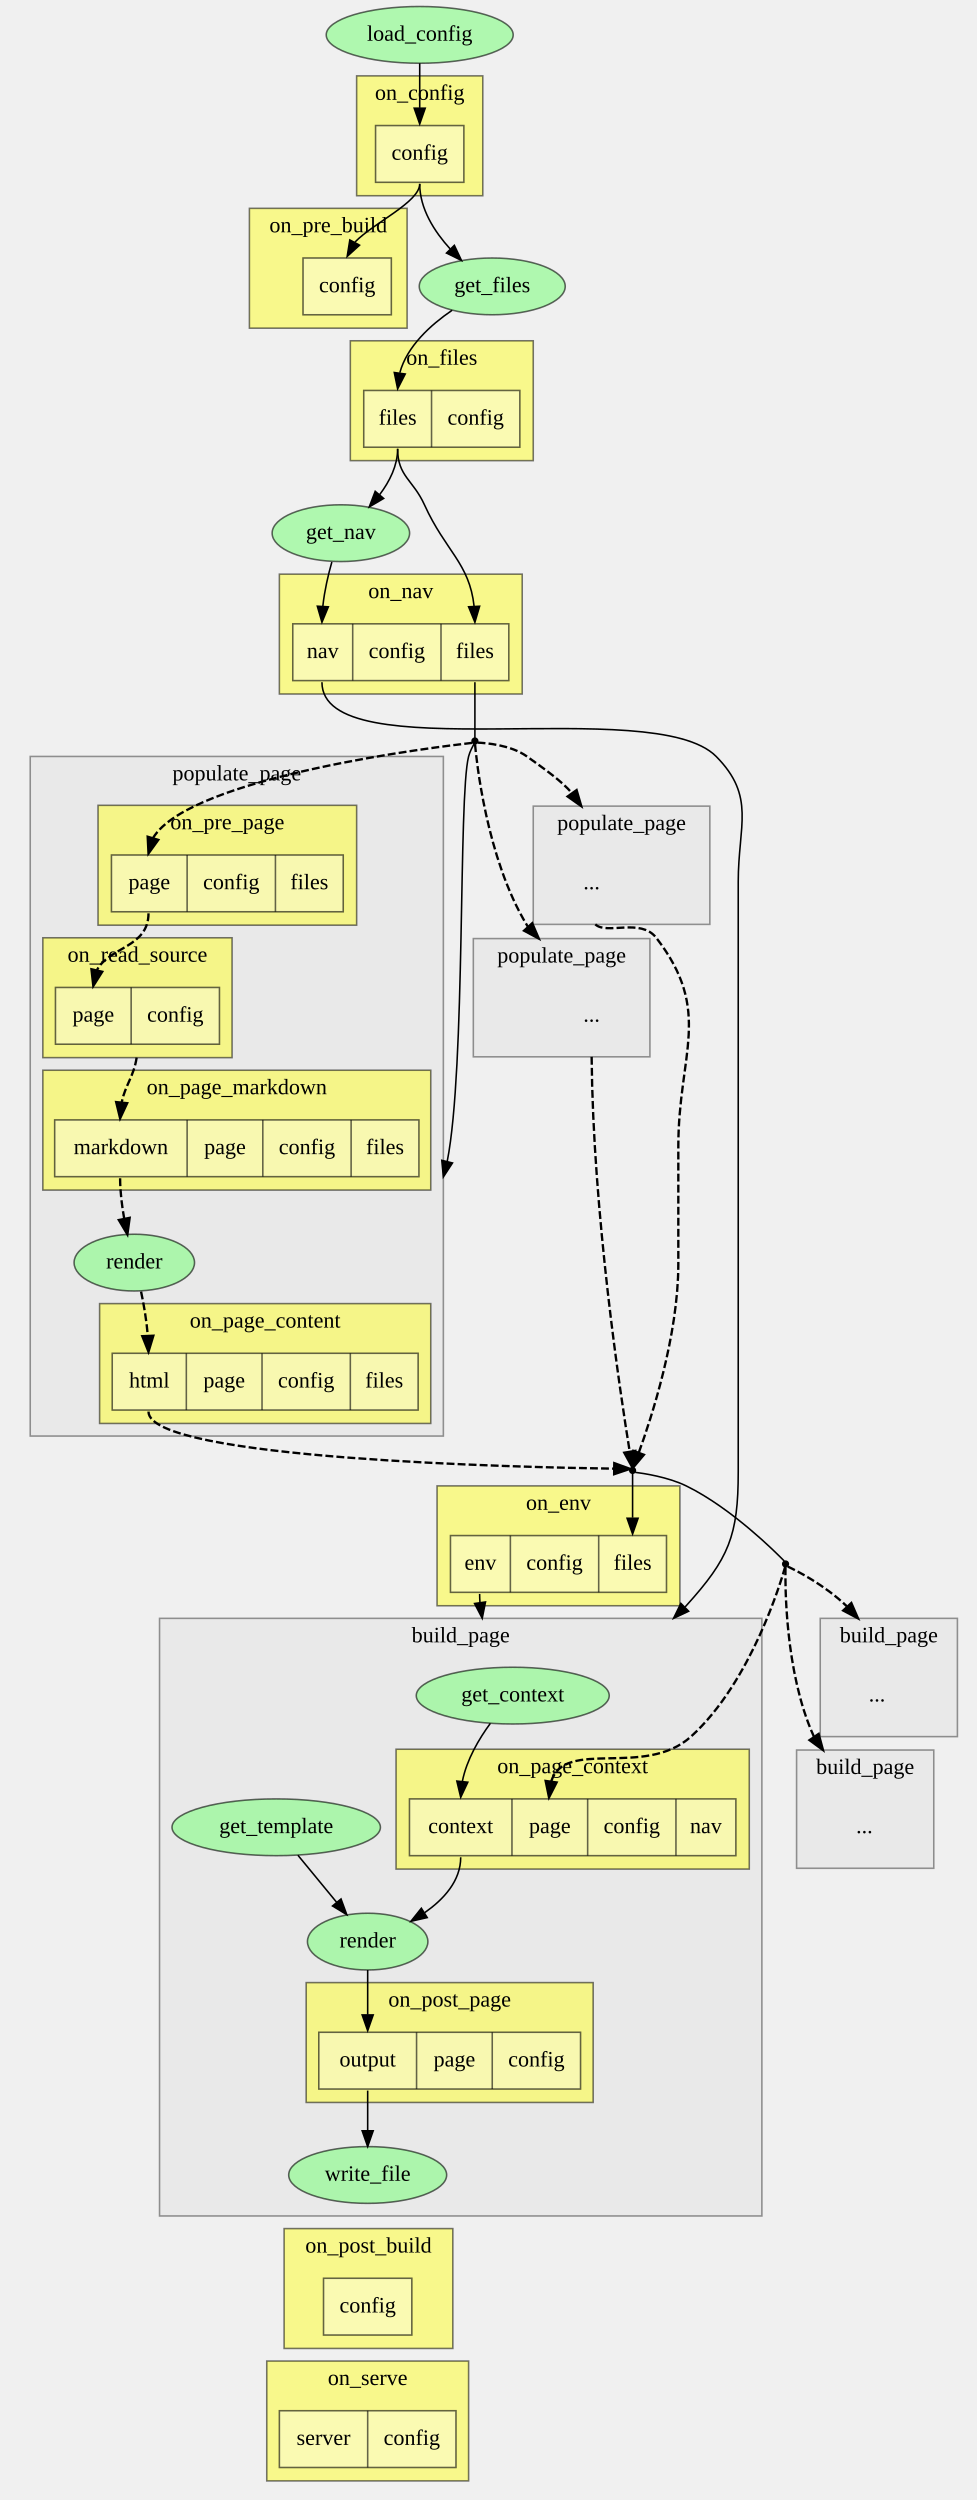
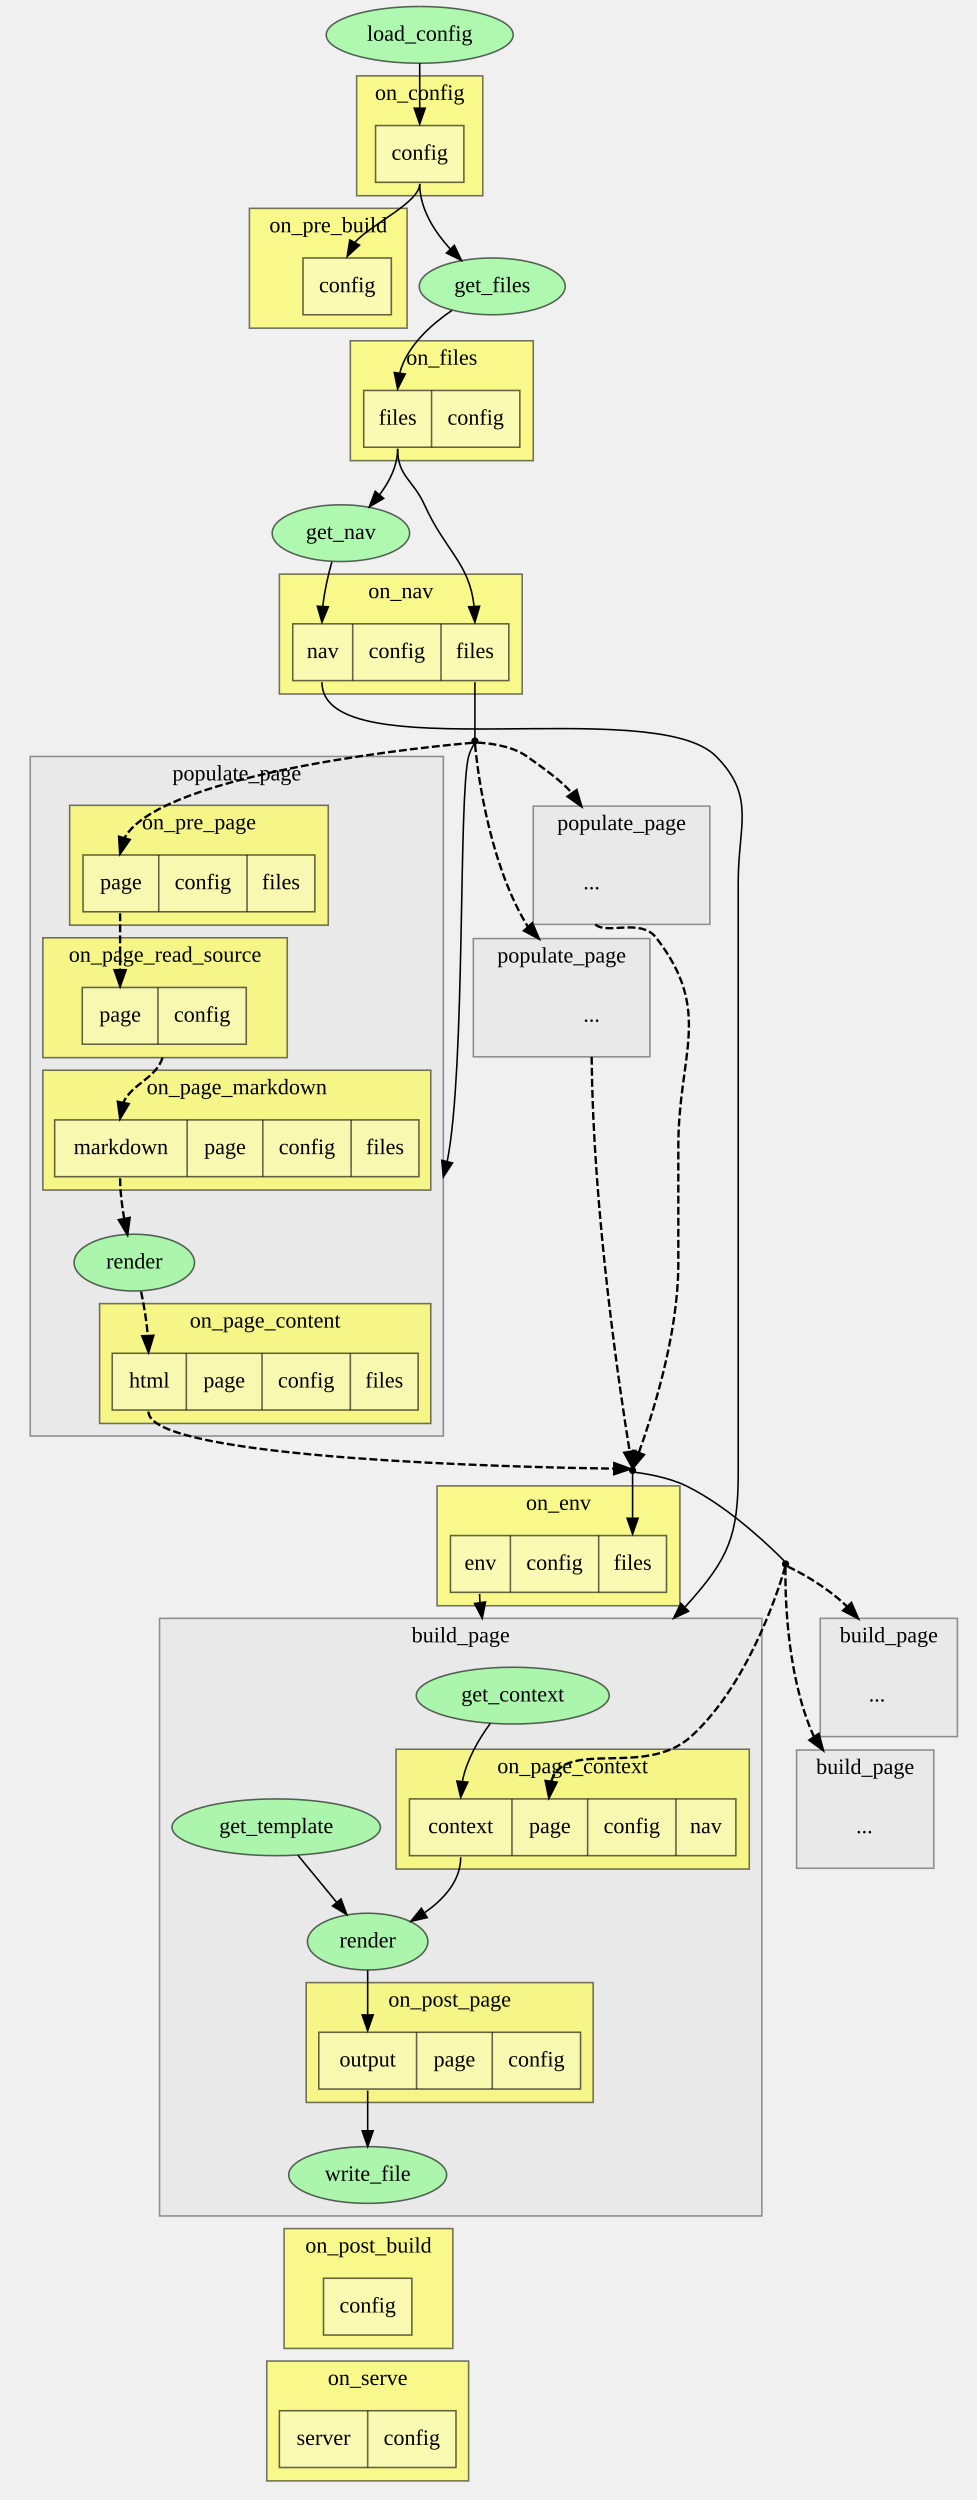
<svg xmlns="http://www.w3.org/2000/svg" xmlns:xlink="http://www.w3.org/1999/xlink" width="619pt" height="1585pt" viewBox="0.00 0.00 619.17 1585.20">
  <g id="graph0" class="graph" transform="scale(1 1) rotate(0) translate(4 1581.2)">
    <g id="a_graph0">
      <a xlink:title=" ">
</a>
    </g>
    <g id="clust1" class="cluster">
      <g id="a_clust1">
        <a xlink:href="#on_config" xlink:title=" ">
          <polygon fill="#ffff33" fill-opacity="0.533" stroke="#000000" stroke-opacity="0.533" points="222.17,-1457.2 222.17,-1533.2 302.17,-1533.2 302.17,-1457.2 222.17,-1457.2" />
          <text text-anchor="middle" x="262.17" y="-1518" font-family="inherit" font-size="14.00">on_config</text>
        </a>
      </g>
    </g>
    <g id="clust2" class="cluster">
      <g id="a_clust2">
        <a xlink:href="#on_pre_build" xlink:title=" ">
          <polygon fill="#ffff33" fill-opacity="0.533" stroke="#000000" stroke-opacity="0.533" points="154.17,-1373.2 154.17,-1449.2 254.17,-1449.2 254.17,-1373.2 154.17,-1373.2" />
          <text text-anchor="middle" x="204.17" y="-1434" font-family="inherit" font-size="14.00">on_pre_build</text>
        </a>
      </g>
    </g>
    <g id="clust3" class="cluster">
      <g id="a_clust3">
        <a xlink:href="#on_files" xlink:title=" ">
          <polygon fill="#ffff33" fill-opacity="0.533" stroke="#000000" stroke-opacity="0.533" points="218.17,-1289.2 218.17,-1365.2 334.17,-1365.2 334.17,-1289.2 218.17,-1289.2" />
          <text text-anchor="middle" x="276.17" y="-1350" font-family="inherit" font-size="14.00">on_files</text>
        </a>
      </g>
    </g>
    <g id="clust4" class="cluster">
      <g id="a_clust4">
        <a xlink:href="#on_nav" xlink:title=" ">
          <polygon fill="#ffff33" fill-opacity="0.533" stroke="#000000" stroke-opacity="0.533" points="173.17,-1141.2 173.17,-1217.2 327.17,-1217.2 327.17,-1141.2 173.17,-1141.2" />
          <text text-anchor="middle" x="250.17" y="-1202" font-family="inherit" font-size="14.00">on_nav</text>
        </a>
      </g>
    </g>
    <g id="clust5" class="cluster">
      <g id="a_clust5">
        <a xlink:title=" ">
          <polygon fill="#dddddd" fill-opacity="0.333" stroke="#000000" stroke-opacity="0.4" points="15.17,-670.6 15.17,-1101.6 277.17,-1101.6 277.17,-670.6 15.17,-670.6" />
          <text text-anchor="middle" x="146.17" y="-1086.4" font-family="inherit" font-size="14.00">populate_page</text>
        </a>
      </g>
    </g>
    <g id="clust6" class="cluster">
      <g id="a_clust6">
        <a xlink:href="#on_pre_page" xlink:title=" ">
-           <polygon fill="#ffff33" fill-opacity="0.533" stroke="#000000" stroke-opacity="0.533" points="58.17,-994.6 58.17,-1070.6 222.17,-1070.6 222.17,-994.6 58.17,-994.6" />
-           <text text-anchor="middle" x="140.17" y="-1055.4" font-family="inherit" font-size="14.00">on_pre_page</text>
+           <polygon fill="#ffff33" fill-opacity="0.533" stroke="#000000" stroke-opacity="0.533" points="40.17,-994.6 40.17,-1070.6 204.17,-1070.6 204.17,-994.6 40.17,-994.6" />
+           <text text-anchor="middle" x="122.17" y="-1055.4" font-family="inherit" font-size="14.00">on_pre_page</text>
        </a>
      </g>
    </g>
    <g id="clust7" class="cluster">
      <g id="a_clust7">
-         <a xlink:href="#on_read_source" xlink:title=" ">
-           <polygon fill="#ffff33" fill-opacity="0.533" stroke="#000000" stroke-opacity="0.533" points="23.17,-910.6 23.17,-986.6 143.17,-986.6 143.17,-910.6 23.17,-910.6" />
-           <text text-anchor="middle" x="83.17" y="-971.4" font-family="inherit" font-size="14.00">on_read_source</text>
+         <a xlink:href="#on_page_read_source" xlink:title=" ">
+           <polygon fill="#ffff33" fill-opacity="0.533" stroke="#000000" stroke-opacity="0.533" points="23.17,-910.6 23.17,-986.6 178.17,-986.6 178.17,-910.6 23.17,-910.6" />
+           <text text-anchor="middle" x="100.67" y="-971.4" font-family="inherit" font-size="14.00">on_page_read_source</text>
        </a>
      </g>
    </g>
    <g id="clust8" class="cluster">
      <g id="a_clust8">
        <a xlink:href="#on_page_markdown" xlink:title=" ">
          <polygon fill="#ffff33" fill-opacity="0.533" stroke="#000000" stroke-opacity="0.533" points="23.17,-826.6 23.17,-902.6 269.17,-902.6 269.17,-826.6 23.17,-826.6" />
          <text text-anchor="middle" x="146.17" y="-887.4" font-family="inherit" font-size="14.00">on_page_markdown</text>
        </a>
      </g>
    </g>
    <g id="clust9" class="cluster">
      <g id="a_clust9">
        <a xlink:href="#on_page_content" xlink:title=" ">
          <polygon fill="#ffff33" fill-opacity="0.533" stroke="#000000" stroke-opacity="0.533" points="59.17,-678.6 59.17,-754.6 269.17,-754.6 269.17,-678.6 59.17,-678.6" />
          <text text-anchor="middle" x="164.17" y="-739.4" font-family="inherit" font-size="14.00">on_page_content</text>
        </a>
      </g>
    </g>
    <g id="clust12" class="cluster">
      <g id="a_clust12">
        <a xlink:href="#on_env" xlink:title=" ">
          <polygon fill="#ffff33" fill-opacity="0.533" stroke="#000000" stroke-opacity="0.533" points="273.17,-563 273.17,-639 427.17,-639 427.17,-563 273.17,-563" />
          <text text-anchor="middle" x="350.17" y="-623.8" font-family="inherit" font-size="14.00">on_env</text>
        </a>
      </g>
    </g>
    <g id="clust10" class="cluster">
      <g id="a_clust10">
        <a xlink:title=" ">
          <polygon fill="#dddddd" fill-opacity="0.333" stroke="#000000" stroke-opacity="0.4" points="334.17,-995.1 334.17,-1070.1 446.17,-1070.1 446.17,-995.1 334.17,-995.1" />
          <text text-anchor="middle" x="390.17" y="-1054.9" font-family="inherit" font-size="14.00">populate_page</text>
        </a>
      </g>
    </g>
    <g id="clust11" class="cluster">
      <g id="a_clust11">
        <a xlink:title=" ">
          <polygon fill="#dddddd" fill-opacity="0.333" stroke="#000000" stroke-opacity="0.4" points="296.17,-911.1 296.17,-986.1 408.17,-986.1 408.17,-911.1 296.17,-911.1" />
          <text text-anchor="middle" x="352.17" y="-970.9" font-family="inherit" font-size="14.00">populate_page</text>
        </a>
      </g>
    </g>
    <g id="clust13" class="cluster">
      <g id="a_clust13">
        <a xlink:title=" ">
          <polygon fill="#dddddd" fill-opacity="0.333" stroke="#000000" stroke-opacity="0.4" points="97.17,-176 97.17,-555 479.17,-555 479.17,-176 97.17,-176" />
          <text text-anchor="middle" x="288.17" y="-539.8" font-family="inherit" font-size="14.00">build_page</text>
        </a>
      </g>
    </g>
    <g id="clust14" class="cluster">
      <g id="a_clust14">
        <a xlink:href="#on_page_context" xlink:title=" ">
          <polygon fill="#ffff33" fill-opacity="0.533" stroke="#000000" stroke-opacity="0.533" points="247.17,-396 247.17,-472 471.17,-472 471.17,-396 247.17,-396" />
          <text text-anchor="middle" x="359.17" y="-456.8" font-family="inherit" font-size="14.00">on_page_context</text>
        </a>
      </g>
    </g>
    <g id="clust15" class="cluster">
      <g id="a_clust15">
        <a xlink:href="#on_post_page" xlink:title=" ">
          <polygon fill="#ffff33" fill-opacity="0.533" stroke="#000000" stroke-opacity="0.533" points="190.17,-248 190.17,-324 372.17,-324 372.17,-248 190.17,-248" />
          <text text-anchor="middle" x="281.17" y="-308.8" font-family="inherit" font-size="14.00">on_post_page</text>
        </a>
      </g>
    </g>
    <g id="clust16" class="cluster">
      <g id="a_clust16">
        <a xlink:title=" ">
          <polygon fill="#dddddd" fill-opacity="0.333" stroke="#000000" stroke-opacity="0.4" points="516.17,-480 516.17,-555 603.17,-555 603.17,-480 516.17,-480" />
          <text text-anchor="middle" x="559.67" y="-539.8" font-family="inherit" font-size="14.00">build_page</text>
        </a>
      </g>
    </g>
    <g id="clust17" class="cluster">
      <g id="a_clust17">
        <a xlink:title=" ">
          <polygon fill="#dddddd" fill-opacity="0.333" stroke="#000000" stroke-opacity="0.4" points="501.17,-396.5 501.17,-471.5 588.17,-471.5 588.17,-396.5 501.17,-396.5" />
          <text text-anchor="middle" x="544.67" y="-456.3" font-family="inherit" font-size="14.00">build_page</text>
        </a>
      </g>
    </g>
    <g id="clust18" class="cluster">
      <g id="a_clust18">
        <a xlink:href="#on_post_build" xlink:title=" ">
          <polygon fill="#ffff33" fill-opacity="0.533" stroke="#000000" stroke-opacity="0.533" points="176.17,-92 176.17,-168 283.17,-168 283.17,-92 176.17,-92" />
          <text text-anchor="middle" x="229.67" y="-152.8" font-family="inherit" font-size="14.00">on_post_build</text>
        </a>
      </g>
    </g>
    <g id="clust19" class="cluster">
      <g id="a_clust19">
        <a xlink:href="#on_serve" xlink:title=" ">
          <polygon fill="#ffff33" fill-opacity="0.533" stroke="#000000" stroke-opacity="0.533" points="165.17,-8 165.17,-84 293.17,-84 293.17,-8 165.17,-8" />
          <text text-anchor="middle" x="229.17" y="-68.8" font-family="inherit" font-size="14.00">on_serve</text>
        </a>
      </g>
    </g>
    <g id="node1" class="node">
      <g id="a_node1">
        <a xlink:title=" ">
          <polygon fill="#ffffff" fill-opacity="0.333" stroke="#000000" stroke-opacity="0.6" points="234.17,-1465.7 234.17,-1501.7 290.17,-1501.7 290.17,-1465.7 234.17,-1465.7" />
          <text text-anchor="middle" x="262.17" y="-1480" font-family="inherit" font-size="14.00">config</text>
        </a>
      </g>
    </g>
    <g id="node2" class="node">
      <g id="a_node2">
        <a xlink:title=" ">
          <polygon fill="#ffffff" fill-opacity="0.333" stroke="#000000" stroke-opacity="0.6" points="188.17,-1381.7 188.17,-1417.7 244.17,-1417.7 244.17,-1381.7 188.17,-1381.7" />
          <text text-anchor="middle" x="216.17" y="-1396" font-family="inherit" font-size="14.00">config</text>
        </a>
      </g>
    </g>
    <g id="edge2" class="edge">
      <g id="a_edge2">
        <a xlink:title=" ">
          <path fill="none" stroke="black" d="M262.17,-1464.7C262.17,-1453.18 232.96,-1439.99 221.09,-1427.79" />
          <polygon fill="black" stroke="black" points="224.01,-1425.83 216.17,-1418.7 217.85,-1429.16 224.01,-1425.83" />
        </a>
      </g>
    </g>
    <g id="node6" class="node">
      <g id="a_node6">
        <a xlink:title=" ">
          <ellipse fill="#77ff77" fill-opacity="0.533" stroke="#000000" stroke-opacity="0.6" cx="308.17" cy="-1399.7" rx="46.29" ry="18" />
          <text text-anchor="middle" x="308.17" y="-1396" font-family="inherit" font-size="14.00">get_files</text>
        </a>
      </g>
    </g>
    <g id="edge3" class="edge">
      <g id="a_edge3">
        <a xlink:title=" ">
          <path fill="none" stroke="black" d="M262.17,-1464.7C262.17,-1449.02 271.38,-1434.56 281.56,-1423.37" />
          <polygon fill="black" stroke="black" points="284.13,-1425.74 288.66,-1416.16 279.15,-1420.83 284.13,-1425.74" />
        </a>
      </g>
    </g>
    <g id="node3" class="node">
      <g id="a_node3">
        <a xlink:title=" ">
          <polygon fill="#ffffff" fill-opacity="0.333" stroke="#000000" stroke-opacity="0.6" points="226.67,-1297.7 226.67,-1333.7 325.67,-1333.7 325.67,-1297.7 226.67,-1297.7" />
          <text text-anchor="middle" x="248.17" y="-1312" font-family="inherit" font-size="14.00">files</text>
          <polyline fill="none" stroke="#000000" stroke-opacity="0.6" points="269.67,-1297.7 269.67,-1333.7 " />
          <text text-anchor="middle" x="297.67" y="-1312" font-family="inherit" font-size="14.00">config</text>
        </a>
      </g>
    </g>
    <g id="node4" class="node">
      <g id="a_node4">
        <a xlink:title=" ">
          <polygon fill="#ffffff" fill-opacity="0.333" stroke="#000000" stroke-opacity="0.6" points="181.67,-1149.7 181.67,-1185.7 318.67,-1185.7 318.67,-1149.7 181.67,-1149.7" />
          <text text-anchor="middle" x="200.67" y="-1164" font-family="inherit" font-size="14.00">nav</text>
          <polyline fill="none" stroke="#000000" stroke-opacity="0.6" points="219.67,-1149.7 219.67,-1185.7 " />
          <text text-anchor="middle" x="247.67" y="-1164" font-family="inherit" font-size="14.00">config</text>
          <polyline fill="none" stroke="#000000" stroke-opacity="0.6" points="275.67,-1149.7 275.67,-1185.7 " />
          <text text-anchor="middle" x="297.17" y="-1164" font-family="inherit" font-size="14.00">files</text>
        </a>
      </g>
    </g>
    <g id="edge7" class="edge">
      <g id="a_edge7">
        <a xlink:title=" ">
          <path fill="none" stroke="black" d="M248.17,-1296.7C248.17,-1279.21 257.94,-1277.13 265.17,-1261.2 278.55,-1231.72 293.72,-1224.16 296.66,-1196.8" />
          <polygon fill="black" stroke="black" points="300.16,-1196.86 297.17,-1186.7 293.17,-1196.51 300.16,-1196.86" />
        </a>
      </g>
    </g>
    <g id="node7" class="node">
      <g id="a_node7">
        <a xlink:title=" ">
          <ellipse fill="#77ff77" fill-opacity="0.533" stroke="#000000" stroke-opacity="0.6" cx="212.17" cy="-1243.2" rx="43.59" ry="18" />
          <text text-anchor="middle" x="212.17" y="-1239.5" font-family="inherit" font-size="14.00">get_nav</text>
        </a>
      </g>
    </g>
    <g id="edge5" class="edge">
      <g id="a_edge5">
        <a xlink:title=" ">
          <path fill="none" stroke="black" d="M248.17,-1296.7C248.17,-1286.09 243.11,-1276.06 236.78,-1267.66" />
          <polygon fill="black" stroke="black" points="239.3,-1265.22 230.17,-1259.84 233.95,-1269.74 239.3,-1265.22" />
        </a>
      </g>
    </g>
    <g id="node12" class="node">
      <g id="a_node12">
        <a xlink:title=" ">
          <ellipse fill="#77ff77" fill-opacity="0.533" stroke="#000000" stroke-opacity="0.6" cx="81.17" cy="-780.6" rx="38.19" ry="18" />
          <text text-anchor="middle" x="81.17" y="-776.9" font-family="inherit" font-size="14.00">render</text>
        </a>
      </g>
    </g>
    <g id="node13" class="node">
      <g id="a_node13">
        <a xlink:title=" ">
          <ellipse fill="black" stroke="black" cx="297.17" cy="-1111.4" rx="1.8" ry="1.8" />
        </a>
      </g>
    </g>
    <g id="edge12" class="edge">
      <g id="a_edge12">
        <a xlink:title=" ">
          <path fill="none" stroke="black" d="M297.17,-1148.7C297.17,-1134.58 297.17,-1117.38 297.17,-1113.3" />
        </a>
      </g>
    </g>
    <g id="node21" class="node">
      <g id="a_node21">
        <a xlink:title=" ">
          <ellipse fill="#77ff77" fill-opacity="0.533" stroke="#000000" stroke-opacity="0.6" cx="321.17" cy="-506" rx="61.19" ry="18" />
          <text text-anchor="middle" x="321.17" y="-502.3" font-family="inherit" font-size="14.00">get_context</text>
        </a>
      </g>
    </g>
    <g id="edge28" class="edge">
      <g id="a_edge28">
        <a xlink:title=" ">
          <path fill="none" stroke="black" d="M200.17,-1148.7C200.17,-1092.17 410.43,-1141.81 450.17,-1101.6 475.39,-1076.08 464.17,-1057.98 464.17,-1022.1 464.17,-1022.1 464.17,-1022.1 464.17,-647.8 464.17,-607.36 458.3,-592.99 431.17,-563 430.93,-562.74 430.7,-562.48 430.46,-562.22" />
          <polygon fill="black" stroke="black" points="432.71,-559.52 423.13,-555 427.79,-564.51 432.71,-559.52" />
        </a>
      </g>
    </g>
    <g id="node5" class="node">
      <g id="a_node5">
        <a xlink:title=" ">
          <ellipse fill="#77ff77" fill-opacity="0.533" stroke="#000000" stroke-opacity="0.6" cx="262.17" cy="-1559.2" rx="59.29" ry="18" />
          <text text-anchor="middle" x="262.17" y="-1555.5" font-family="inherit" font-size="14.00">load_config</text>
        </a>
      </g>
    </g>
    <g id="edge1" class="edge">
      <g id="a_edge1">
        <a xlink:title=" ">
          <path fill="none" stroke="black" d="M262.17,-1541.2C262.17,-1533.04 262.17,-1522.9 262.17,-1512.93" />
          <polygon fill="black" stroke="black" points="265.67,-1512.7 262.17,-1502.7 258.67,-1512.7 265.67,-1512.7" />
        </a>
      </g>
    </g>
    <g id="edge4" class="edge">
      <g id="a_edge4">
        <a xlink:title=" ">
          <path fill="none" stroke="black" d="M282.72,-1384.56C269.05,-1375.24 254.09,-1361.67 249.55,-1344.92" />
          <polygon fill="black" stroke="black" points="252.98,-1344.14 248.17,-1334.7 246.04,-1345.08 252.98,-1344.14" />
        </a>
      </g>
    </g>
    <g id="edge6" class="edge">
      <g id="a_edge6">
        <a xlink:title=" ">
          <path fill="none" stroke="black" d="M206.45,-1224.91C204.16,-1216.86 201.81,-1206.88 200.75,-1196.95" />
          <polygon fill="black" stroke="black" points="204.23,-1196.49 200.17,-1186.7 197.24,-1196.88 204.23,-1196.49" />
        </a>
      </g>
    </g>
    <g id="node8" class="node">
      <g id="a_node8">
        <a xlink:title=" ">
-           <polygon fill="#ffffff" fill-opacity="0.333" stroke="#000000" stroke-opacity="0.6" points="66.67,-1003.1 66.67,-1039.1 213.67,-1039.1 213.67,-1003.1 66.67,-1003.1" />
-           <text text-anchor="middle" x="90.67" y="-1017.4" font-family="inherit" font-size="14.00">page</text>
-           <polyline fill="none" stroke="#000000" stroke-opacity="0.6" points="114.67,-1003.1 114.67,-1039.1 " />
-           <text text-anchor="middle" x="142.67" y="-1017.4" font-family="inherit" font-size="14.00">config</text>
-           <polyline fill="none" stroke="#000000" stroke-opacity="0.6" points="170.67,-1003.1 170.67,-1039.1 " />
-           <text text-anchor="middle" x="192.17" y="-1017.4" font-family="inherit" font-size="14.00">files</text>
+           <polygon fill="#ffffff" fill-opacity="0.333" stroke="#000000" stroke-opacity="0.6" points="48.67,-1003.1 48.67,-1039.1 195.67,-1039.1 195.67,-1003.1 48.67,-1003.1" />
+           <text text-anchor="middle" x="72.67" y="-1017.4" font-family="inherit" font-size="14.00">page</text>
+           <polyline fill="none" stroke="#000000" stroke-opacity="0.6" points="96.67,-1003.1 96.67,-1039.1 " />
+           <text text-anchor="middle" x="124.67" y="-1017.4" font-family="inherit" font-size="14.00">config</text>
+           <polyline fill="none" stroke="#000000" stroke-opacity="0.6" points="152.67,-1003.1 152.67,-1039.1 " />
+           <text text-anchor="middle" x="174.17" y="-1017.4" font-family="inherit" font-size="14.00">files</text>
        </a>
      </g>
    </g>
    <g id="node9" class="node">
      <g id="a_node9">
        <a xlink:title=" ">
-           <polygon fill="#ffffff" fill-opacity="0.333" stroke="#000000" stroke-opacity="0.6" points="31.17,-919.1 31.17,-955.1 135.17,-955.1 135.17,-919.1 31.17,-919.1" />
-           <text text-anchor="middle" x="55.17" y="-933.4" font-family="inherit" font-size="14.00">page</text>
-           <polyline fill="none" stroke="#000000" stroke-opacity="0.6" points="79.17,-919.1 79.17,-955.1 " />
-           <text text-anchor="middle" x="107.17" y="-933.4" font-family="inherit" font-size="14.00">config</text>
+           <polygon fill="#ffffff" fill-opacity="0.333" stroke="#000000" stroke-opacity="0.6" points="48.17,-919.1 48.17,-955.1 152.17,-955.1 152.17,-919.1 48.17,-919.1" />
+           <text text-anchor="middle" x="72.17" y="-933.4" font-family="inherit" font-size="14.00">page</text>
+           <polyline fill="none" stroke="#000000" stroke-opacity="0.6" points="96.17,-919.1 96.17,-955.1 " />
+           <text text-anchor="middle" x="124.17" y="-933.4" font-family="inherit" font-size="14.00">config</text>
        </a>
      </g>
    </g>
    <g id="edge8" class="edge">
      <g id="a_edge8">
        <a xlink:title=" ">
-           <path fill="none" stroke="black" stroke-width="1.5" stroke-dasharray="5,2" d="M90.17,-1002.1C90.17,-980.42 65.25,-980.87 57.47,-966.1" />
-           <polygon fill="black" stroke="black" stroke-width="1.5" points="60.82,-965.06 55.17,-956.1 54,-966.63 60.82,-965.06" />
+           <path fill="none" stroke="black" stroke-width="1.5" stroke-dasharray="5,2" d="M72.17,-1002.1C72.17,-985.49 72.17,-979 72.17,-966.18" />
+           <polygon fill="black" stroke="black" stroke-width="1.5" points="75.67,-966.1 72.17,-956.1 68.67,-966.1 75.67,-966.1" />
        </a>
      </g>
    </g>
    <g id="node10" class="node">
      <g id="a_node10">
        <a xlink:title=" ">
          <polygon fill="#ffffff" fill-opacity="0.333" stroke="#000000" stroke-opacity="0.6" points="30.67,-835.1 30.67,-871.1 261.67,-871.1 261.67,-835.1 30.67,-835.1" />
          <text text-anchor="middle" x="72.67" y="-849.4" font-family="inherit" font-size="14.00">markdown</text>
          <polyline fill="none" stroke="#000000" stroke-opacity="0.6" points="114.67,-835.1 114.67,-871.1 " />
          <text text-anchor="middle" x="138.67" y="-849.4" font-family="inherit" font-size="14.00">page</text>
          <polyline fill="none" stroke="#000000" stroke-opacity="0.6" points="162.67,-835.1 162.67,-871.1 " />
          <text text-anchor="middle" x="190.67" y="-849.4" font-family="inherit" font-size="14.00">config</text>
          <polyline fill="none" stroke="#000000" stroke-opacity="0.6" points="218.67,-835.1 218.67,-871.1 " />
          <text text-anchor="middle" x="240.17" y="-849.4" font-family="inherit" font-size="14.00">files</text>
        </a>
      </g>
    </g>
    <g id="edge9" class="edge">
      <g id="a_edge9">
        <a xlink:title=" ">
-           <path fill="none" stroke="black" stroke-width="1.5" stroke-dasharray="5,2" d="M82.65,-910.6C80.93,-898.95 75.47,-893.12 73.18,-882.35" />
-           <polygon fill="black" stroke="black" stroke-width="1.5" points="76.64,-881.71 72.17,-872.1 69.67,-882.4 76.64,-881.71" />
+           <path fill="none" stroke="black" stroke-width="1.5" stroke-dasharray="5,2" d="M99.09,-910.6C94.89,-897.29 79.69,-894.12 74.18,-882.02" />
+           <polygon fill="black" stroke="black" stroke-width="1.5" points="77.59,-881.2 72.17,-872.1 70.73,-882.6 77.59,-881.2" />
        </a>
      </g>
    </g>
    <g id="edge10" class="edge">
      <g id="a_edge10">
        <a xlink:title=" ">
          <path fill="none" stroke="black" stroke-width="1.5" stroke-dasharray="5,2" d="M72.17,-834.1C72.17,-825.65 73.32,-816.54 74.79,-808.32" />
          <polygon fill="black" stroke="black" stroke-width="1.5" points="78.23,-808.99 76.78,-798.5 71.37,-807.61 78.23,-808.99" />
        </a>
      </g>
    </g>
    <g id="node11" class="node">
      <g id="a_node11">
        <a xlink:title=" ">
          <polygon fill="#ffffff" fill-opacity="0.333" stroke="#000000" stroke-opacity="0.6" points="67.17,-687.1 67.17,-723.1 261.17,-723.1 261.17,-687.1 67.17,-687.1" />
          <text text-anchor="middle" x="90.67" y="-701.4" font-family="inherit" font-size="14.00">html</text>
          <polyline fill="none" stroke="#000000" stroke-opacity="0.6" points="114.17,-687.1 114.17,-723.1 " />
          <text text-anchor="middle" x="138.17" y="-701.4" font-family="inherit" font-size="14.00">page</text>
          <polyline fill="none" stroke="#000000" stroke-opacity="0.6" points="162.17,-687.1 162.17,-723.1 " />
          <text text-anchor="middle" x="190.17" y="-701.4" font-family="inherit" font-size="14.00">config</text>
          <polyline fill="none" stroke="#000000" stroke-opacity="0.6" points="218.17,-687.1 218.17,-723.1 " />
          <text text-anchor="middle" x="239.67" y="-701.4" font-family="inherit" font-size="14.00">files</text>
        </a>
      </g>
    </g>
    <g id="node15" class="node">
      <g id="a_node15">
        <a xlink:title=" ">
          <ellipse fill="black" stroke="black" cx="397.17" cy="-648.8" rx="1.8" ry="1.8" />
        </a>
      </g>
    </g>
    <g id="edge19" class="edge">
      <g id="a_edge19">
        <a xlink:title=" ">
          <path fill="none" stroke="black" stroke-width="1.5" stroke-dasharray="5,2" d="M90.17,-686.1C90.17,-655.8 329.13,-650.71 385.4,-649.93" />
          <polygon fill="black" stroke="black" stroke-width="1.5" points="385.56,-653.43 395.52,-649.81 385.48,-646.43 385.56,-653.43" />
        </a>
      </g>
    </g>
    <g id="node17" class="node">
      <g id="a_node17">
        <a xlink:title=" ">
          <polygon fill="#ffffff" fill-opacity="0.333" stroke="#000000" stroke-opacity="0.6" points="281.67,-571.5 281.67,-607.5 418.67,-607.5 418.67,-571.5 281.67,-571.5" />
          <text text-anchor="middle" x="300.67" y="-585.8" font-family="inherit" font-size="14.00">env</text>
          <polyline fill="none" stroke="#000000" stroke-opacity="0.6" points="319.67,-571.5 319.67,-607.5 " />
          <text text-anchor="middle" x="347.67" y="-585.8" font-family="inherit" font-size="14.00">config</text>
          <polyline fill="none" stroke="#000000" stroke-opacity="0.6" points="375.67,-571.5 375.67,-607.5 " />
          <text text-anchor="middle" x="397.17" y="-585.8" font-family="inherit" font-size="14.00">files</text>
        </a>
      </g>
    </g>
    <g id="edge11" class="edge">
      <g id="a_edge11">
        <a xlink:title=" ">
          <path fill="none" stroke="black" stroke-width="1.5" stroke-dasharray="5,2" d="M85.46,-762.22C87.18,-754.14 88.94,-744.15 89.73,-734.27" />
          <polygon fill="black" stroke="black" stroke-width="1.5" points="93.24,-734.24 90.17,-724.1 86.25,-733.94 93.24,-734.24" />
        </a>
      </g>
    </g>
    <g id="edge13" class="edge">
      <g id="a_edge13">
        <a xlink:title=" ">
-           <path fill="none" stroke="black" stroke-width="1.5" stroke-dasharray="5,2" d="M295.38,-1110.2C276.65,-1108.11 116.72,-1089.17 93.08,-1049.93" />
-           <polygon fill="black" stroke="black" stroke-width="1.5" points="96.37,-1048.69 90.17,-1040.1 89.66,-1050.68 96.37,-1048.69" />
+           <path fill="none" stroke="black" stroke-width="1.5" stroke-dasharray="5,2" d="M295.73,-1110.28C277.88,-1108.76 99.25,-1092.49 74.91,-1049.9" />
+           <polygon fill="black" stroke="black" stroke-width="1.5" points="78.23,-1048.79 72.17,-1040.1 71.49,-1050.67 78.23,-1048.79" />
        </a>
      </g>
    </g>
    <g id="edge14" class="edge">
      <g id="a_edge14">
        <a xlink:title=" ">
          <path fill="none" stroke="black" d="M296.69,-1109.61C295.82,-1108.11 293.97,-1104.72 293.17,-1101.6 286.59,-1075.78 291.37,-904.53 279.65,-844.98" />
          <polygon fill="black" stroke="black" points="282.96,-843.8 277.17,-834.93 276.17,-845.48 282.96,-843.8" />
        </a>
      </g>
    </g>
    <g id="node14" class="node">
      <g id="a_node14">
        <a xlink:title=" ">
          <ellipse fill="transparent" stroke="transparent" cx="371.17" cy="-1021.1" rx="27" ry="18" />
          <text text-anchor="middle" x="371.17" y="-1017.4" font-family="inherit" font-size="14.00">...</text>
        </a>
      </g>
    </g>
    <g id="edge15" class="edge">
      <g id="a_edge15">
        <a xlink:title=" ">
          <path fill="none" stroke="black" stroke-width="1.5" stroke-dasharray="5,2" d="M298.85,-1110.36C304.03,-1110.15 319.95,-1108.92 330.17,-1101.6 342.3,-1092.91 351.87,-1086.2 358.7,-1078.39" />
          <polygon fill="black" stroke="black" stroke-width="1.5" points="361.66,-1080.27 364.62,-1070.1 355.96,-1076.21 361.66,-1080.27" />
        </a>
      </g>
    </g>
    <g id="node16" class="node">
      <g id="a_node16">
        <a xlink:title=" ">
          <ellipse fill="transparent" stroke="transparent" cx="371.17" cy="-937.1" rx="27" ry="18" />
          <text text-anchor="middle" x="371.17" y="-933.4" font-family="inherit" font-size="14.00">...</text>
        </a>
      </g>
    </g>
    <g id="edge17" class="edge">
      <g id="a_edge17">
        <a xlink:title=" ">
          <path fill="none" stroke="black" stroke-width="1.5" stroke-dasharray="5,2" d="M297.25,-1109.39C298.01,-1100.66 304.28,-1037.09 330.17,-994.6 330.37,-994.27 330.58,-993.94 330.79,-993.62" />
          <polygon fill="black" stroke="black" stroke-width="1.5" points="333.51,-995.83 337.69,-986.1 328.35,-991.1 333.51,-995.83" />
        </a>
      </g>
    </g>
    <g id="edge16" class="edge">
      <g id="a_edge16">
        <a xlink:title=" ">
          <path fill="none" stroke="black" stroke-width="1.5" stroke-dasharray="5,2" d="M373.54,-995.1C380.71,-988.29 402.32,-999.36 412.17,-986.6 448.35,-939.72 426.17,-913.32 426.17,-854.1 426.17,-854.1 426.17,-854.1 426.17,-779.6 426.17,-734.14 409.02,-681.83 401.1,-660.1" />
          <polygon fill="black" stroke="black" stroke-width="1.5" points="404.32,-658.72 397.5,-650.61 397.77,-661.2 404.32,-658.72" />
        </a>
      </g>
    </g>
    <g id="edge20" class="edge">
      <g id="a_edge20">
        <a xlink:title=" ">
          <path fill="none" stroke="black" d="M397.17,-646.83C397.17,-643.38 397.17,-631.25 397.17,-618.83" />
          <polygon fill="black" stroke="black" points="400.67,-618.5 397.17,-608.5 393.67,-618.5 400.67,-618.5" />
        </a>
      </g>
    </g>
    <g id="node18" class="node">
      <g id="a_node18">
        <a xlink:title=" ">
          <ellipse fill="black" stroke="black" cx="494.17" cy="-589.5" rx="1.8" ry="1.8" />
        </a>
      </g>
    </g>
    <g id="edge21" class="edge">
      <g id="a_edge21">
        <a xlink:title=" ">
          <path fill="none" stroke="black" d="M398.81,-647.61C403.86,-646.99 419.56,-644.68 431.17,-639 459.94,-624.94 488.31,-596.53 493.37,-591.33" />
        </a>
      </g>
    </g>
    <g id="edge18" class="edge">
      <g id="a_edge18">
        <a xlink:title=" ">
          <path fill="none" stroke="black" stroke-width="1.5" stroke-dasharray="5,2" d="M371.2,-911.1C372.01,-812.21 389.55,-696.4 395.34,-660.78" />
          <polygon fill="black" stroke="black" stroke-width="1.5" points="398.82,-661.2 397,-650.76 391.91,-660.05 398.82,-661.2" />
        </a>
      </g>
    </g>
    <g id="edge29" class="edge">
      <g id="a_edge29">
        <a xlink:title=" ">
          <path fill="none" stroke="black" d="M300.17,-570.5C300.17,-568.74 300.24,-566.97 300.38,-565.19" />
          <polygon fill="black" stroke="black" points="303.89,-565.39 301.82,-555 296.96,-564.41 303.89,-565.39" />
        </a>
      </g>
    </g>
    <g id="node19" class="node">
      <g id="a_node19">
        <a xlink:title=" ">
          <polygon fill="#ffffff" fill-opacity="0.333" stroke="#000000" stroke-opacity="0.6" points="255.67,-404.5 255.67,-440.5 462.67,-440.5 462.67,-404.5 255.67,-404.5" />
          <text text-anchor="middle" x="288.17" y="-418.8" font-family="inherit" font-size="14.00">context</text>
          <polyline fill="none" stroke="#000000" stroke-opacity="0.6" points="320.67,-404.5 320.67,-440.5 " />
          <text text-anchor="middle" x="344.67" y="-418.8" font-family="inherit" font-size="14.00">page</text>
          <polyline fill="none" stroke="#000000" stroke-opacity="0.6" points="368.67,-404.5 368.67,-440.5 " />
          <text text-anchor="middle" x="396.67" y="-418.8" font-family="inherit" font-size="14.00">config</text>
          <polyline fill="none" stroke="#000000" stroke-opacity="0.6" points="424.67,-404.5 424.67,-440.5 " />
          <text text-anchor="middle" x="443.67" y="-418.8" font-family="inherit" font-size="14.00">nav</text>
        </a>
      </g>
    </g>
    <g id="edge22" class="edge">
      <g id="a_edge22">
        <a xlink:title=" ">
          <path fill="none" stroke="black" stroke-width="1.5" stroke-dasharray="5,2" d="M493.94,-587.69C491.69,-579.69 472.5,-514.64 434.17,-480 404.79,-453.45 354.34,-479.38 345.51,-451.45" />
          <polygon fill="black" stroke="black" stroke-width="1.5" points="348.97,-450.94 344.17,-441.5 342.03,-451.88 348.97,-450.94" />
        </a>
      </g>
    </g>
    <g id="node25" class="node">
      <g id="a_node25">
        <a xlink:title=" ">
          <ellipse fill="transparent" stroke="transparent" cx="552.17" cy="-506" rx="27" ry="18" />
          <text text-anchor="middle" x="552.17" y="-502.3" font-family="inherit" font-size="14.00">...</text>
        </a>
      </g>
    </g>
    <g id="edge30" class="edge">
      <g id="a_edge30">
        <a xlink:title=" ">
          <path fill="none" stroke="black" stroke-width="1.5" stroke-dasharray="5,2" d="M495.6,-587.84C500.75,-585.43 518.72,-576.44 533.04,-562.64" />
          <polygon fill="black" stroke="black" stroke-width="1.5" points="535.89,-564.72 540.11,-555 530.75,-559.96 535.89,-564.72" />
        </a>
      </g>
    </g>
    <g id="node26" class="node">
      <g id="a_node26">
        <a xlink:title=" ">
          <ellipse fill="transparent" stroke="transparent" cx="544.17" cy="-422.5" rx="27" ry="18" />
          <text text-anchor="middle" x="544.17" y="-418.8" font-family="inherit" font-size="14.00">...</text>
        </a>
      </g>
    </g>
    <g id="edge31" class="edge">
      <g id="a_edge31">
        <a xlink:title=" ">
          <path fill="none" stroke="black" stroke-width="1.5" stroke-dasharray="5,2" d="M494.14,-587.37C493.94,-578.61 493.43,-520.98 512.17,-480 512.22,-479.89 512.27,-479.78 512.32,-479.68" />
          <polygon fill="black" stroke="black" stroke-width="1.5" points="515.16,-481.73 517.92,-471.5 509.38,-477.77 515.16,-481.73" />
        </a>
      </g>
    </g>
    <g id="node22" class="node">
      <g id="a_node22">
        <a xlink:title=" ">
          <ellipse fill="#77ff77" fill-opacity="0.533" stroke="#000000" stroke-opacity="0.6" cx="229.17" cy="-350" rx="38.19" ry="18" />
          <text text-anchor="middle" x="229.17" y="-346.3" font-family="inherit" font-size="14.00">render</text>
        </a>
      </g>
    </g>
    <g id="edge24" class="edge">
      <g id="a_edge24">
        <a xlink:title=" ">
          <path fill="none" stroke="black" d="M288.17,-403.5C288.17,-388.57 277.5,-376.85 265.23,-368.3" />
          <polygon fill="black" stroke="black" points="266.93,-365.23 256.6,-362.89 263.21,-371.16 266.93,-365.23" />
        </a>
      </g>
    </g>
    <g id="node20" class="node">
      <g id="a_node20">
        <a xlink:title=" ">
          <polygon fill="#ffffff" fill-opacity="0.333" stroke="#000000" stroke-opacity="0.6" points="198.17,-256.5 198.17,-292.5 364.17,-292.5 364.17,-256.5 198.17,-256.5" />
          <text text-anchor="middle" x="229.17" y="-270.8" font-family="inherit" font-size="14.00">output</text>
          <polyline fill="none" stroke="#000000" stroke-opacity="0.6" points="260.17,-256.5 260.17,-292.5 " />
          <text text-anchor="middle" x="284.17" y="-270.8" font-family="inherit" font-size="14.00">page</text>
          <polyline fill="none" stroke="#000000" stroke-opacity="0.6" points="308.17,-256.5 308.17,-292.5 " />
          <text text-anchor="middle" x="336.17" y="-270.8" font-family="inherit" font-size="14.00">config</text>
        </a>
      </g>
    </g>
    <g id="node24" class="node">
      <g id="a_node24">
        <a xlink:title=" ">
          <ellipse fill="#77ff77" fill-opacity="0.533" stroke="#000000" stroke-opacity="0.6" cx="229.17" cy="-202" rx="50.09" ry="18" />
          <text text-anchor="middle" x="229.17" y="-198.3" font-family="inherit" font-size="14.00">write_file</text>
        </a>
      </g>
    </g>
    <g id="edge27" class="edge">
      <g id="a_edge27">
        <a xlink:title=" ">
          <path fill="none" stroke="black" d="M229.17,-255.5C229.17,-247.26 229.17,-238.3 229.17,-230.14" />
          <polygon fill="black" stroke="black" points="232.67,-230.02 229.17,-220.02 225.67,-230.02 232.67,-230.02" />
        </a>
      </g>
    </g>
    <g id="edge23" class="edge">
      <g id="a_edge23">
        <a xlink:title=" ">
          <path fill="none" stroke="black" d="M306.98,-488.42C299.79,-478.63 291.99,-465.48 289.22,-451.65" />
          <polygon fill="black" stroke="black" points="292.68,-451.09 288.17,-441.5 285.72,-451.81 292.68,-451.09" />
        </a>
      </g>
    </g>
    <g id="edge26" class="edge">
      <g id="a_edge26">
        <a xlink:title=" ">
          <path fill="none" stroke="black" d="M229.17,-332C229.17,-323.84 229.17,-313.7 229.17,-303.73" />
          <polygon fill="black" stroke="black" points="232.67,-303.5 229.17,-293.5 225.67,-303.5 232.67,-303.5" />
        </a>
      </g>
    </g>
    <g id="node23" class="node">
      <g id="a_node23">
        <a xlink:title=" ">
          <ellipse fill="#77ff77" fill-opacity="0.533" stroke="#000000" stroke-opacity="0.6" cx="171.17" cy="-422.5" rx="66.09" ry="18" />
          <text text-anchor="middle" x="171.17" y="-418.8" font-family="inherit" font-size="14.00">get_template</text>
        </a>
      </g>
    </g>
    <g id="edge25" class="edge">
      <g id="a_edge25">
        <a xlink:title=" ">
          <path fill="none" stroke="black" d="M184.91,-404.79C192.24,-395.89 201.39,-384.77 209.46,-374.96" />
          <polygon fill="black" stroke="black" points="212.27,-377.05 215.92,-367.1 206.87,-372.6 212.27,-377.05" />
        </a>
      </g>
    </g>
    <g id="node27" class="node">
      <g id="a_node27">
        <a xlink:title=" ">
          <polygon fill="#ffffff" fill-opacity="0.333" stroke="#000000" stroke-opacity="0.6" points="201.17,-100.5 201.17,-136.5 257.17,-136.5 257.17,-100.5 201.17,-100.5" />
          <text text-anchor="middle" x="229.17" y="-114.8" font-family="inherit" font-size="14.00">config</text>
        </a>
      </g>
    </g>
    <g id="node28" class="node">
      <g id="a_node28">
        <a xlink:title=" ">
          <polygon fill="#ffffff" fill-opacity="0.333" stroke="#000000" stroke-opacity="0.6" points="173.17,-16.5 173.17,-52.5 285.17,-52.5 285.17,-16.5 173.17,-16.5" />
          <text text-anchor="middle" x="201.17" y="-30.8" font-family="inherit" font-size="14.00">server</text>
          <polyline fill="none" stroke="#000000" stroke-opacity="0.6" points="229.17,-16.5 229.17,-52.5 " />
          <text text-anchor="middle" x="257.17" y="-30.8" font-family="inherit" font-size="14.00">config</text>
        </a>
      </g>
    </g>
  </g>
</svg>
